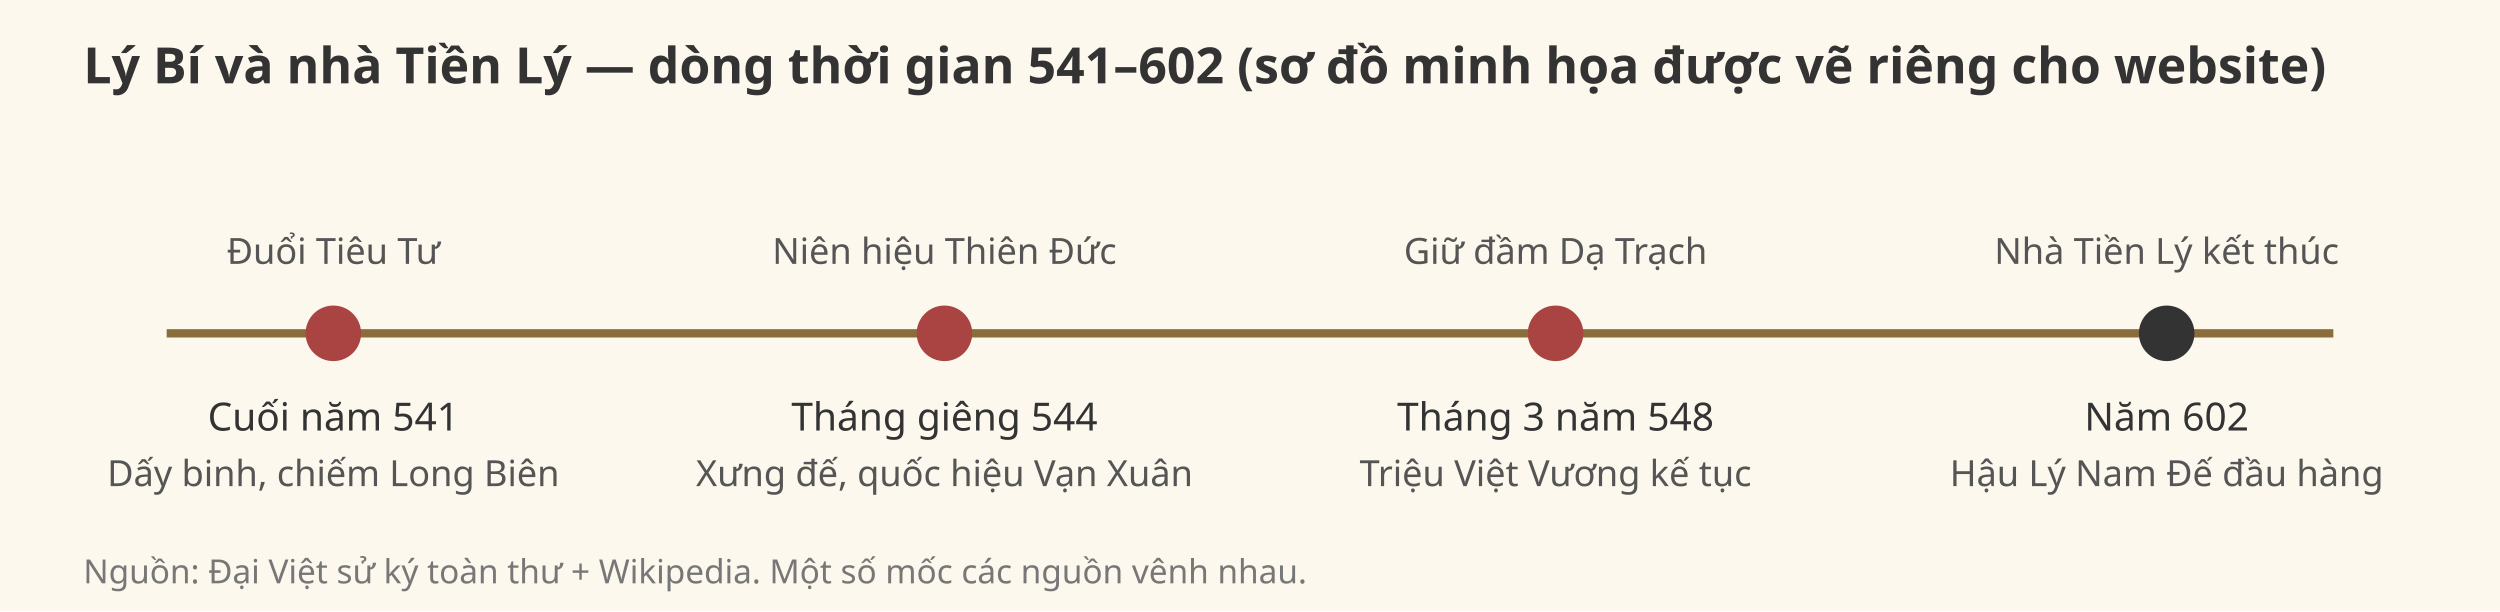
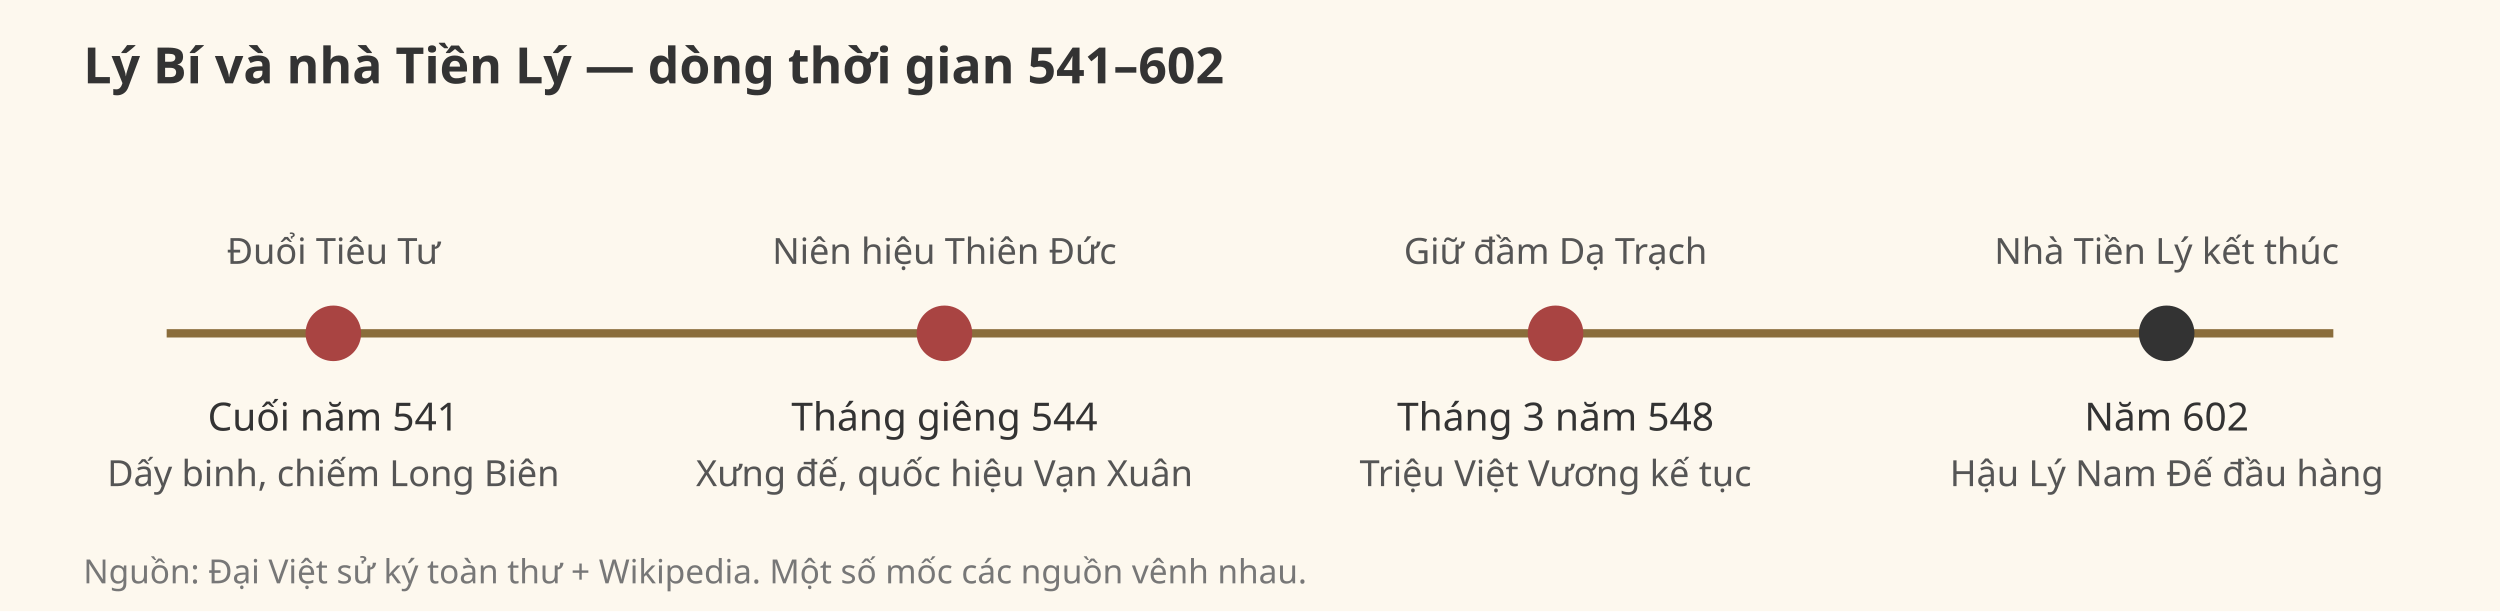
<svg xmlns="http://www.w3.org/2000/svg" width="900" height="220" viewBox="0 0 900 220" role="img" aria-label="Sơ đồ dòng thời gian Lý Bí và nhà Tiền Lý từ năm 541 đến năm 602">
  <rect width="900" height="220" fill="#fdf8ee" />
-   <text x="30" y="30" font-family="sans-serif" font-size="18" font-weight="bold" fill="#333">Lý Bí và nhà Tiền Lý — dòng thời gian 541–602 (sơ đồ minh họa được vẽ riêng cho website)</text>
+   <text x="30" y="30" font-family="sans-serif" font-size="18" font-weight="bold" fill="#333">Lý Bí và nhà Tiền Lý — dòng thời gian 541–602</text>
  <line x1="60" y1="120" x2="840" y2="120" stroke="#8a6d3b" stroke-width="3" />
  <circle cx="120" cy="120" r="10" fill="#a94442" />
  <text x="120" y="155" text-anchor="middle" font-family="sans-serif" font-size="14" fill="#333">Cuối năm 541</text>
  <text x="120" y="175" text-anchor="middle" font-family="sans-serif" font-size="13" fill="#555">Dấy binh, chiếm Long Biên</text>
  <text x="120" y="95" text-anchor="middle" font-family="sans-serif" font-size="13" fill="#555">Đuổi Tiêu Tư</text>
  <circle cx="340" cy="120" r="10" fill="#a94442" />
  <text x="340" y="155" text-anchor="middle" font-family="sans-serif" font-size="14" fill="#333">Tháng giêng 544</text>
  <text x="340" y="175" text-anchor="middle" font-family="sans-serif" font-size="13" fill="#555">Xưng đế, quốc hiệu Vạn Xuân</text>
  <text x="340" y="95" text-anchor="middle" font-family="sans-serif" font-size="13" fill="#555">Niên hiệu Thiên Đức</text>
  <circle cx="560" cy="120" r="10" fill="#a94442" />
  <text x="560" y="155" text-anchor="middle" font-family="sans-serif" font-size="14" fill="#333">Tháng 3 năm 548</text>
  <text x="560" y="175" text-anchor="middle" font-family="sans-serif" font-size="13" fill="#555">Triệu Việt Vương kế tục</text>
  <text x="560" y="95" text-anchor="middle" font-family="sans-serif" font-size="13" fill="#555">Giữ đầm Dạ Trạch</text>
  <circle cx="780" cy="120" r="10" fill="#333" />
  <text x="780" y="155" text-anchor="middle" font-family="sans-serif" font-size="14" fill="#333">Năm 602</text>
  <text x="780" y="175" text-anchor="middle" font-family="sans-serif" font-size="13" fill="#555">Hậu Lý Nam Đế đầu hàng</text>
  <text x="780" y="95" text-anchor="middle" font-family="sans-serif" font-size="13" fill="#555">Nhà Tiền Lý kết thúc</text>
  <text x="30" y="210" font-family="sans-serif" font-size="12" fill="#777">Nguồn: Đại Việt sử ký toàn thư + Wikipedia. Một số mốc các nguồn vênh nhau.</text>
</svg>
